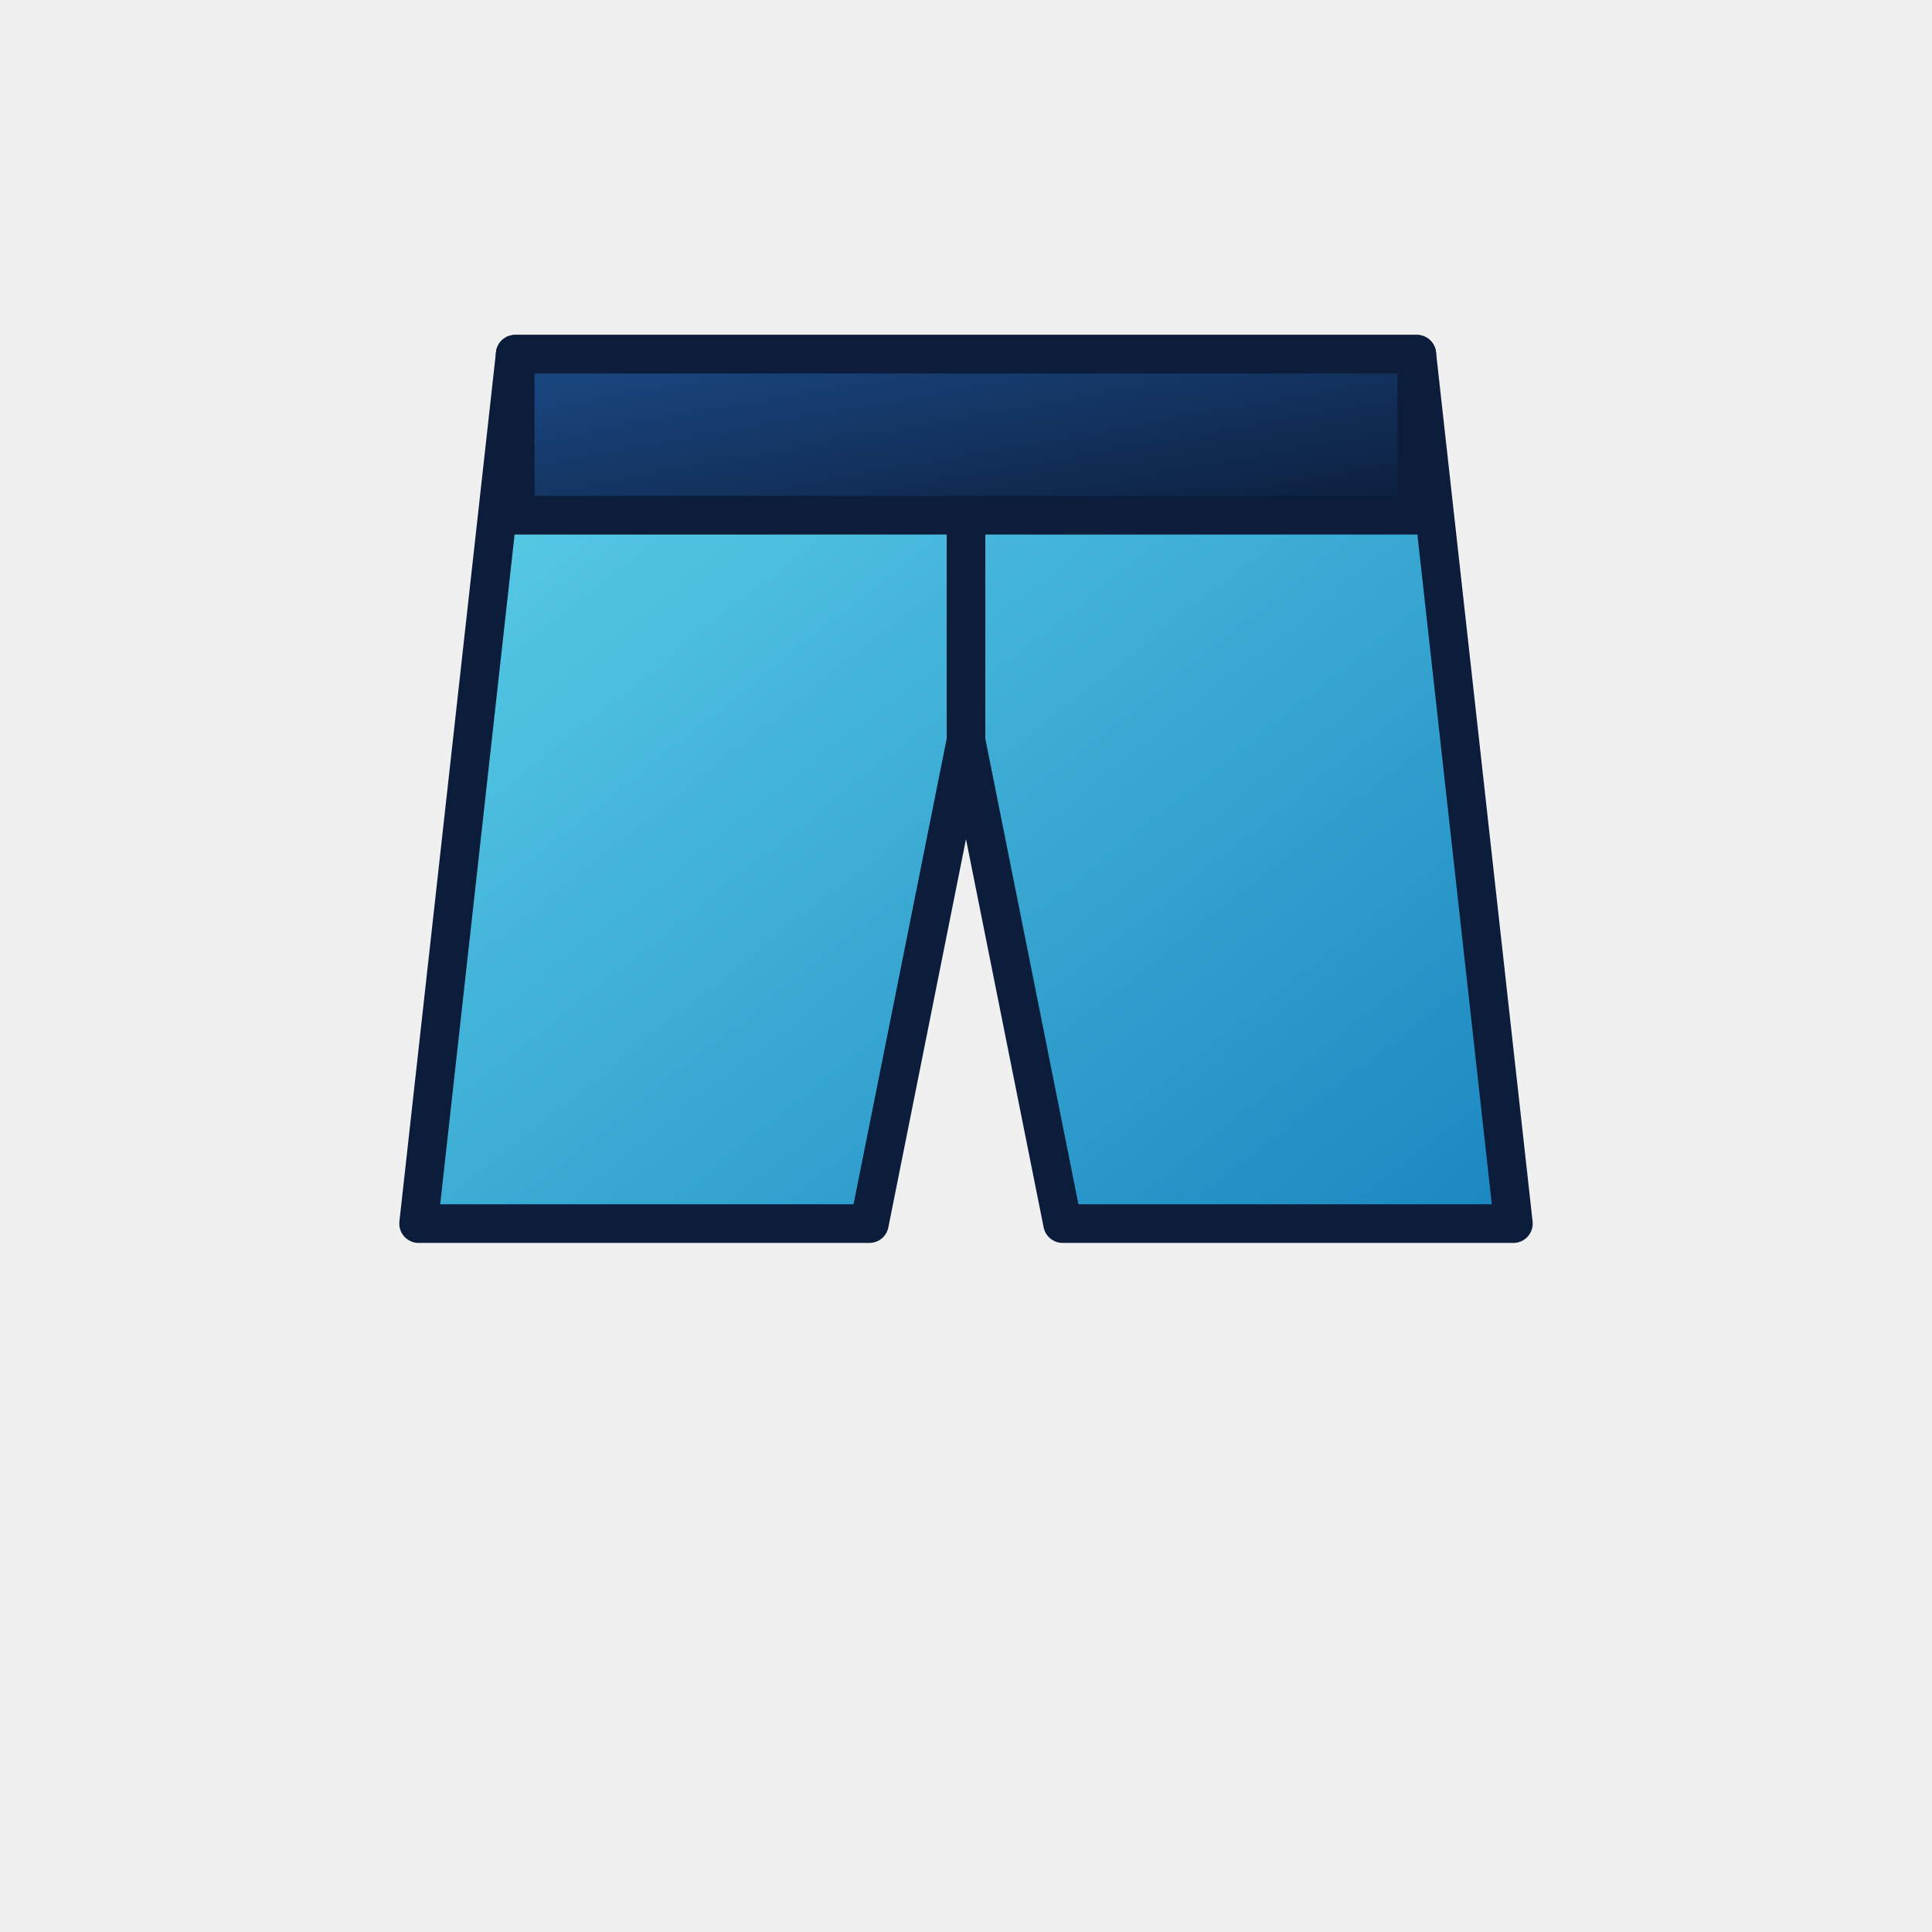
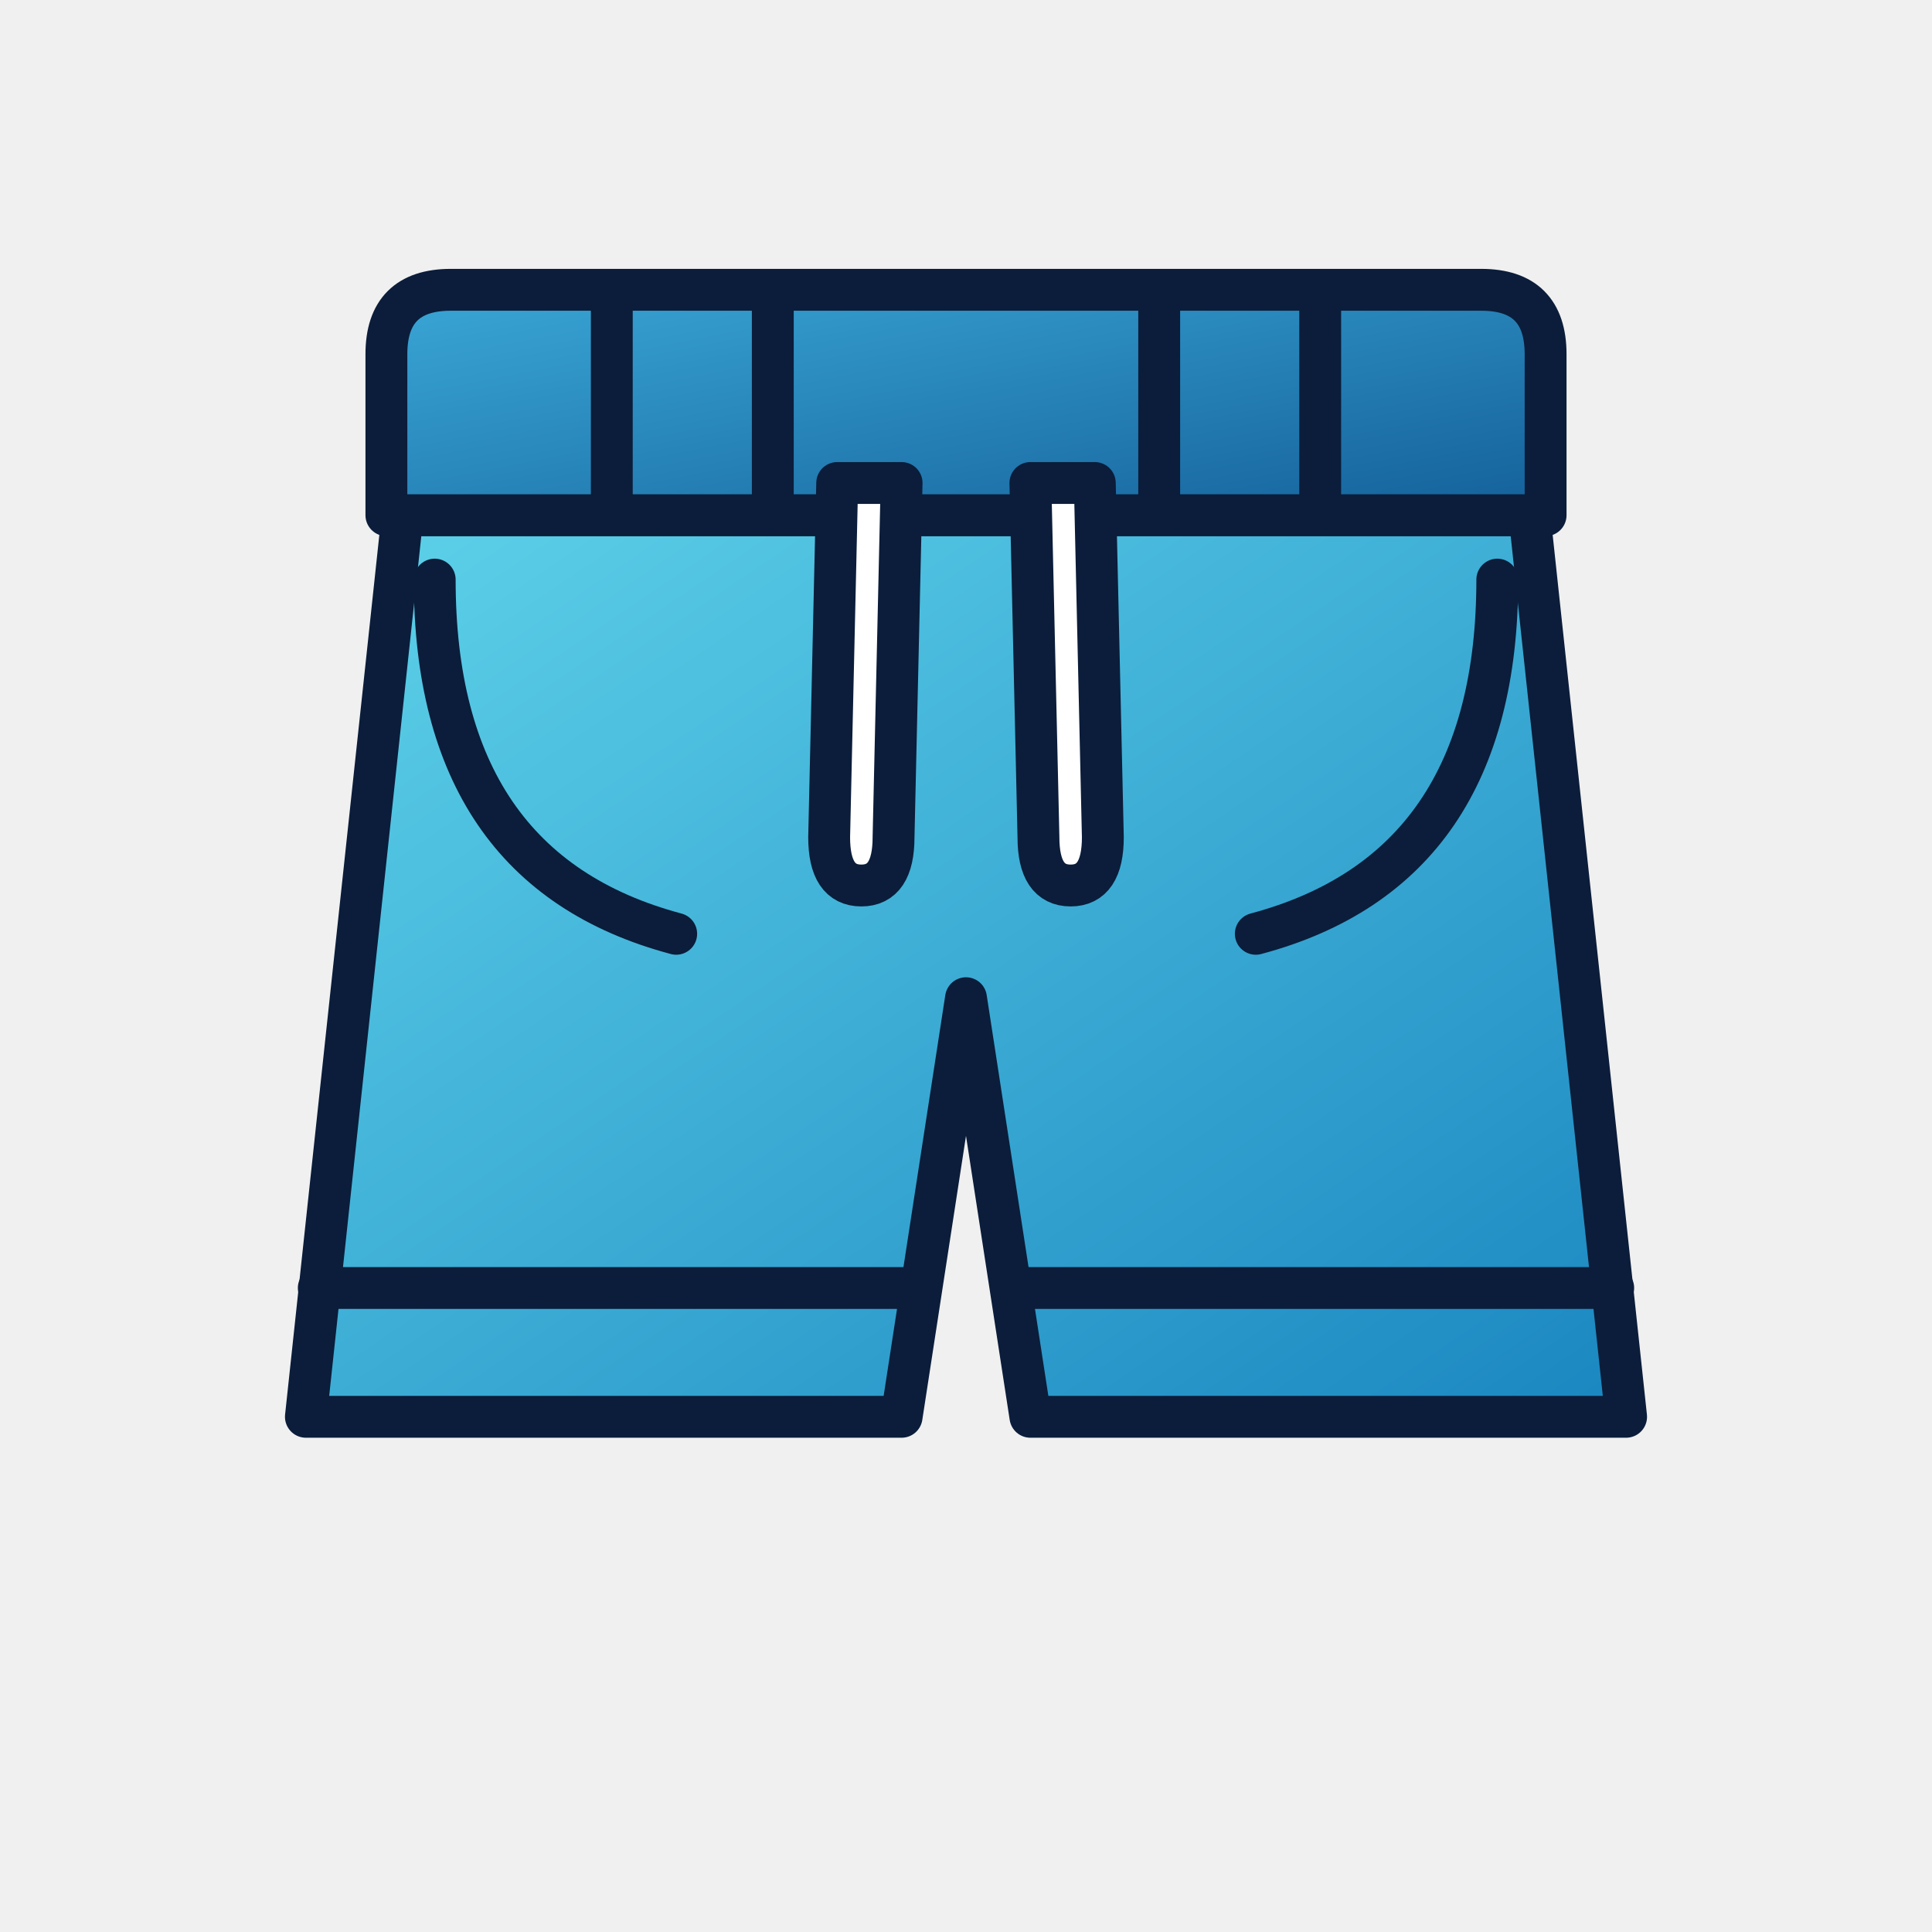
<svg xmlns="http://www.w3.org/2000/svg" viewBox="0 0 120 120">
  <defs>
    <linearGradient id="g" x1="0" y1="0" x2="1" y2="1">
      <stop offset="0" stop-color="#5fd3ea" />
      <stop offset="1" stop-color="#1a86c0" />
    </linearGradient>
+     <linearGradient id="h" x1="0" y1="0" x2="1" y2="1">
+       <stop offset="0" stop-color="#3aa7d6" />
+       <stop offset="1" stop-color="#14609a" />
+     </linearGradient>
+     <linearGradient id="l" x1="0" y1="0" x2="1" y2="1">
+       <stop offset="0" stop-color="#8fe3f4" />
+       <stop offset="1" stop-color="#3fa9dc" />
+     </linearGradient>
    <linearGradient id="n" x1="0" y1="0" x2="1" y2="1">
      <stop offset="0" stop-color="#1b4a86" />
      <stop offset="1" stop-color="#0b1d3a" />
    </linearGradient>
  </defs>
-   <path d="M32 22 L88 22 L94 76 L66 76 L60 46 L54 76 L26 76 Z" fill="url(#g)" stroke="#0b1d3a" stroke-width="2.4" stroke-linejoin="round" stroke-linecap="round" />
-   <rect x="32" y="22" width="56" height="10" fill="url(#n)" stroke="#0b1d3a" stroke-width="2.4" stroke-linejoin="round" stroke-linecap="round" />
-   <path d="M60 32 L60 46" stroke="#0b1d3a" stroke-width="2.4" />
+   <style>.a,.b,.l,.n,.w,.s{stroke:#0b1d3a;stroke-width:2.6;stroke-linejoin:round;stroke-linecap:round}.a{fill:url(#g)}.b{fill:url(#h)}.l{fill:url(#l)}.n{fill:url(#n)}.w,.s{fill:#ffffff}.k,.kw,.hl,.st{fill:none;stroke-linecap:round;stroke-linejoin:round}.k{stroke:#0b1d3a;stroke-width:2.6}.kw{stroke:#ffffff;stroke-width:2.6}.hl{stroke:#fff;stroke-opacity:.55;stroke-width:3}.st{stroke:#9fb0c4;stroke-width:2.6}</style>
+   <g>
+     <path class="a" d="M25 32 L19 88 H56 L60 62 L64 88 H101 L95 32 Z" />
+     <path class="b" d="M24 22 Q24 18 28 18 H92 Q96 18 96 22 V32 H24 Z" />
+     <path class="k" d="M38 19 V31 M48 19 V31 M72 19 V31 M82 19 V31" />
+     <path class="k" d="M27 36 Q27 54 42 58 M93 36 Q93 54 78 58" />
+     <path class="k" d="M19.8 80 H57 M63 80 H100.2" />
+     <path class="w" d="M52 30 L56 30 L55.5 52 Q55.5 55 53.5 55 Q51.5 55 51.5 52 Z" />
+     <path class="w" d="M64 30 L68 30 L68.5 52 Q68.5 55 66.5 55 Q64.5 55 64.5 52 Z" />
+   </g>
</svg>
